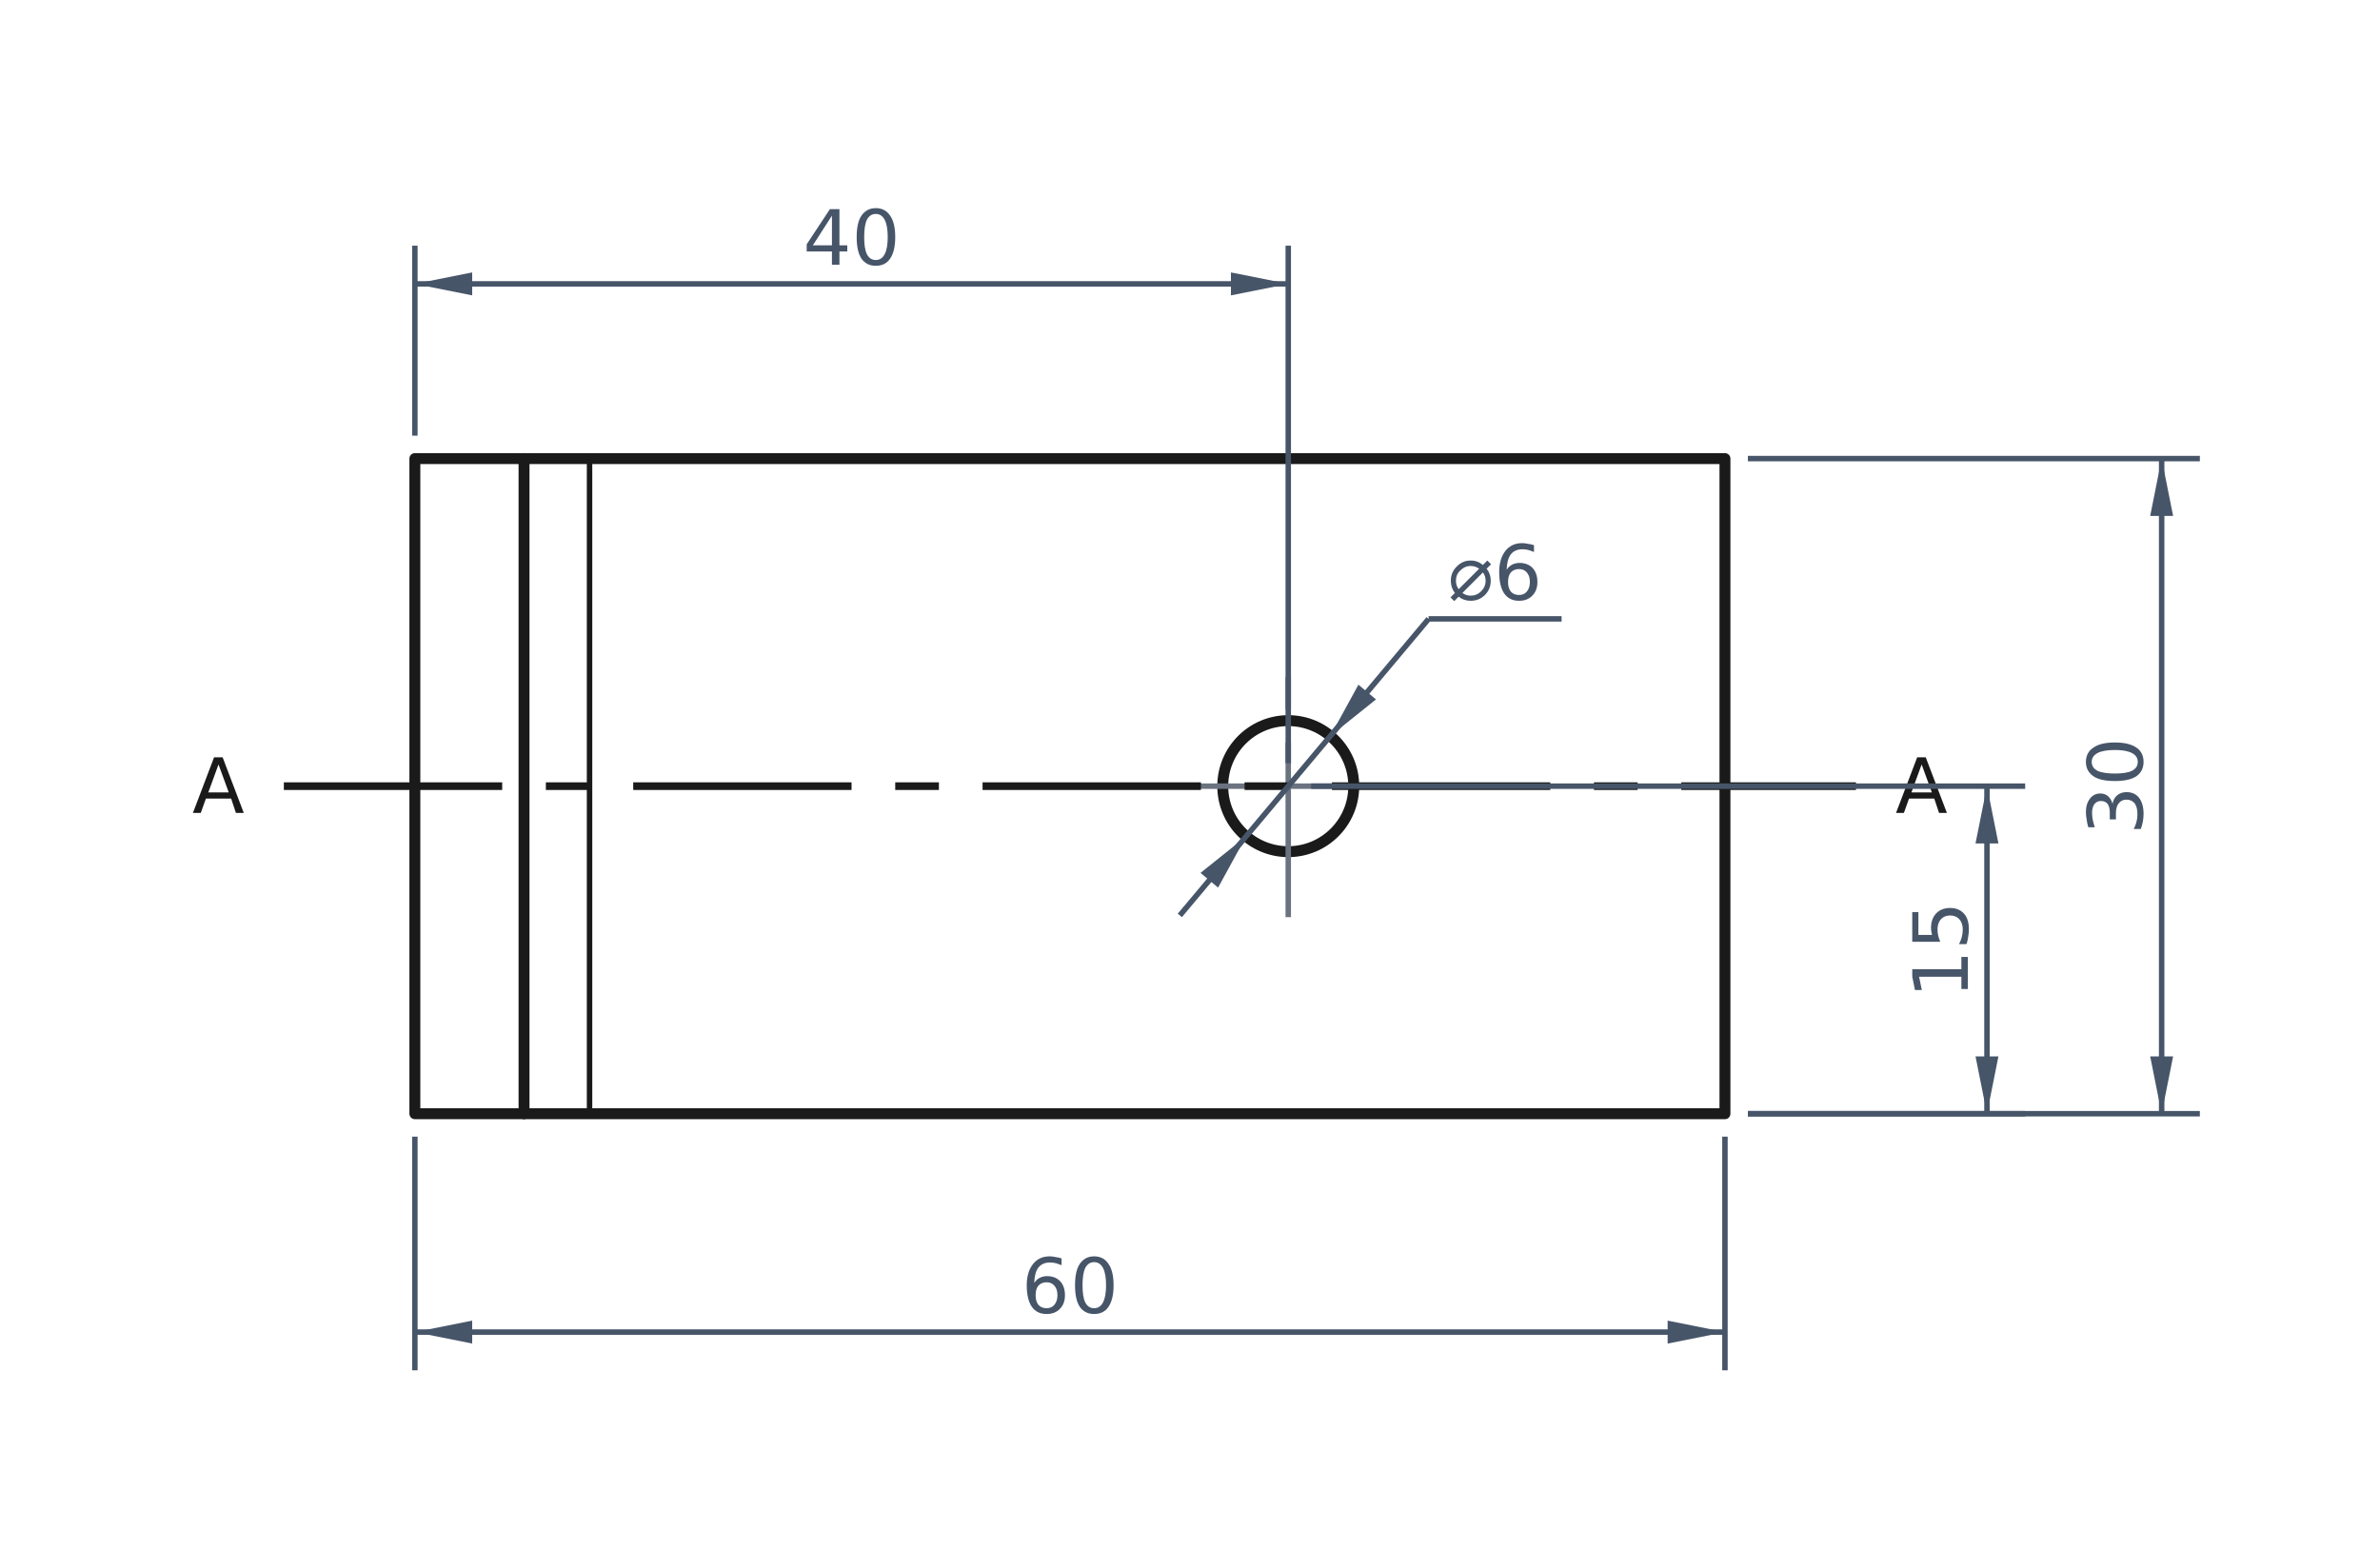
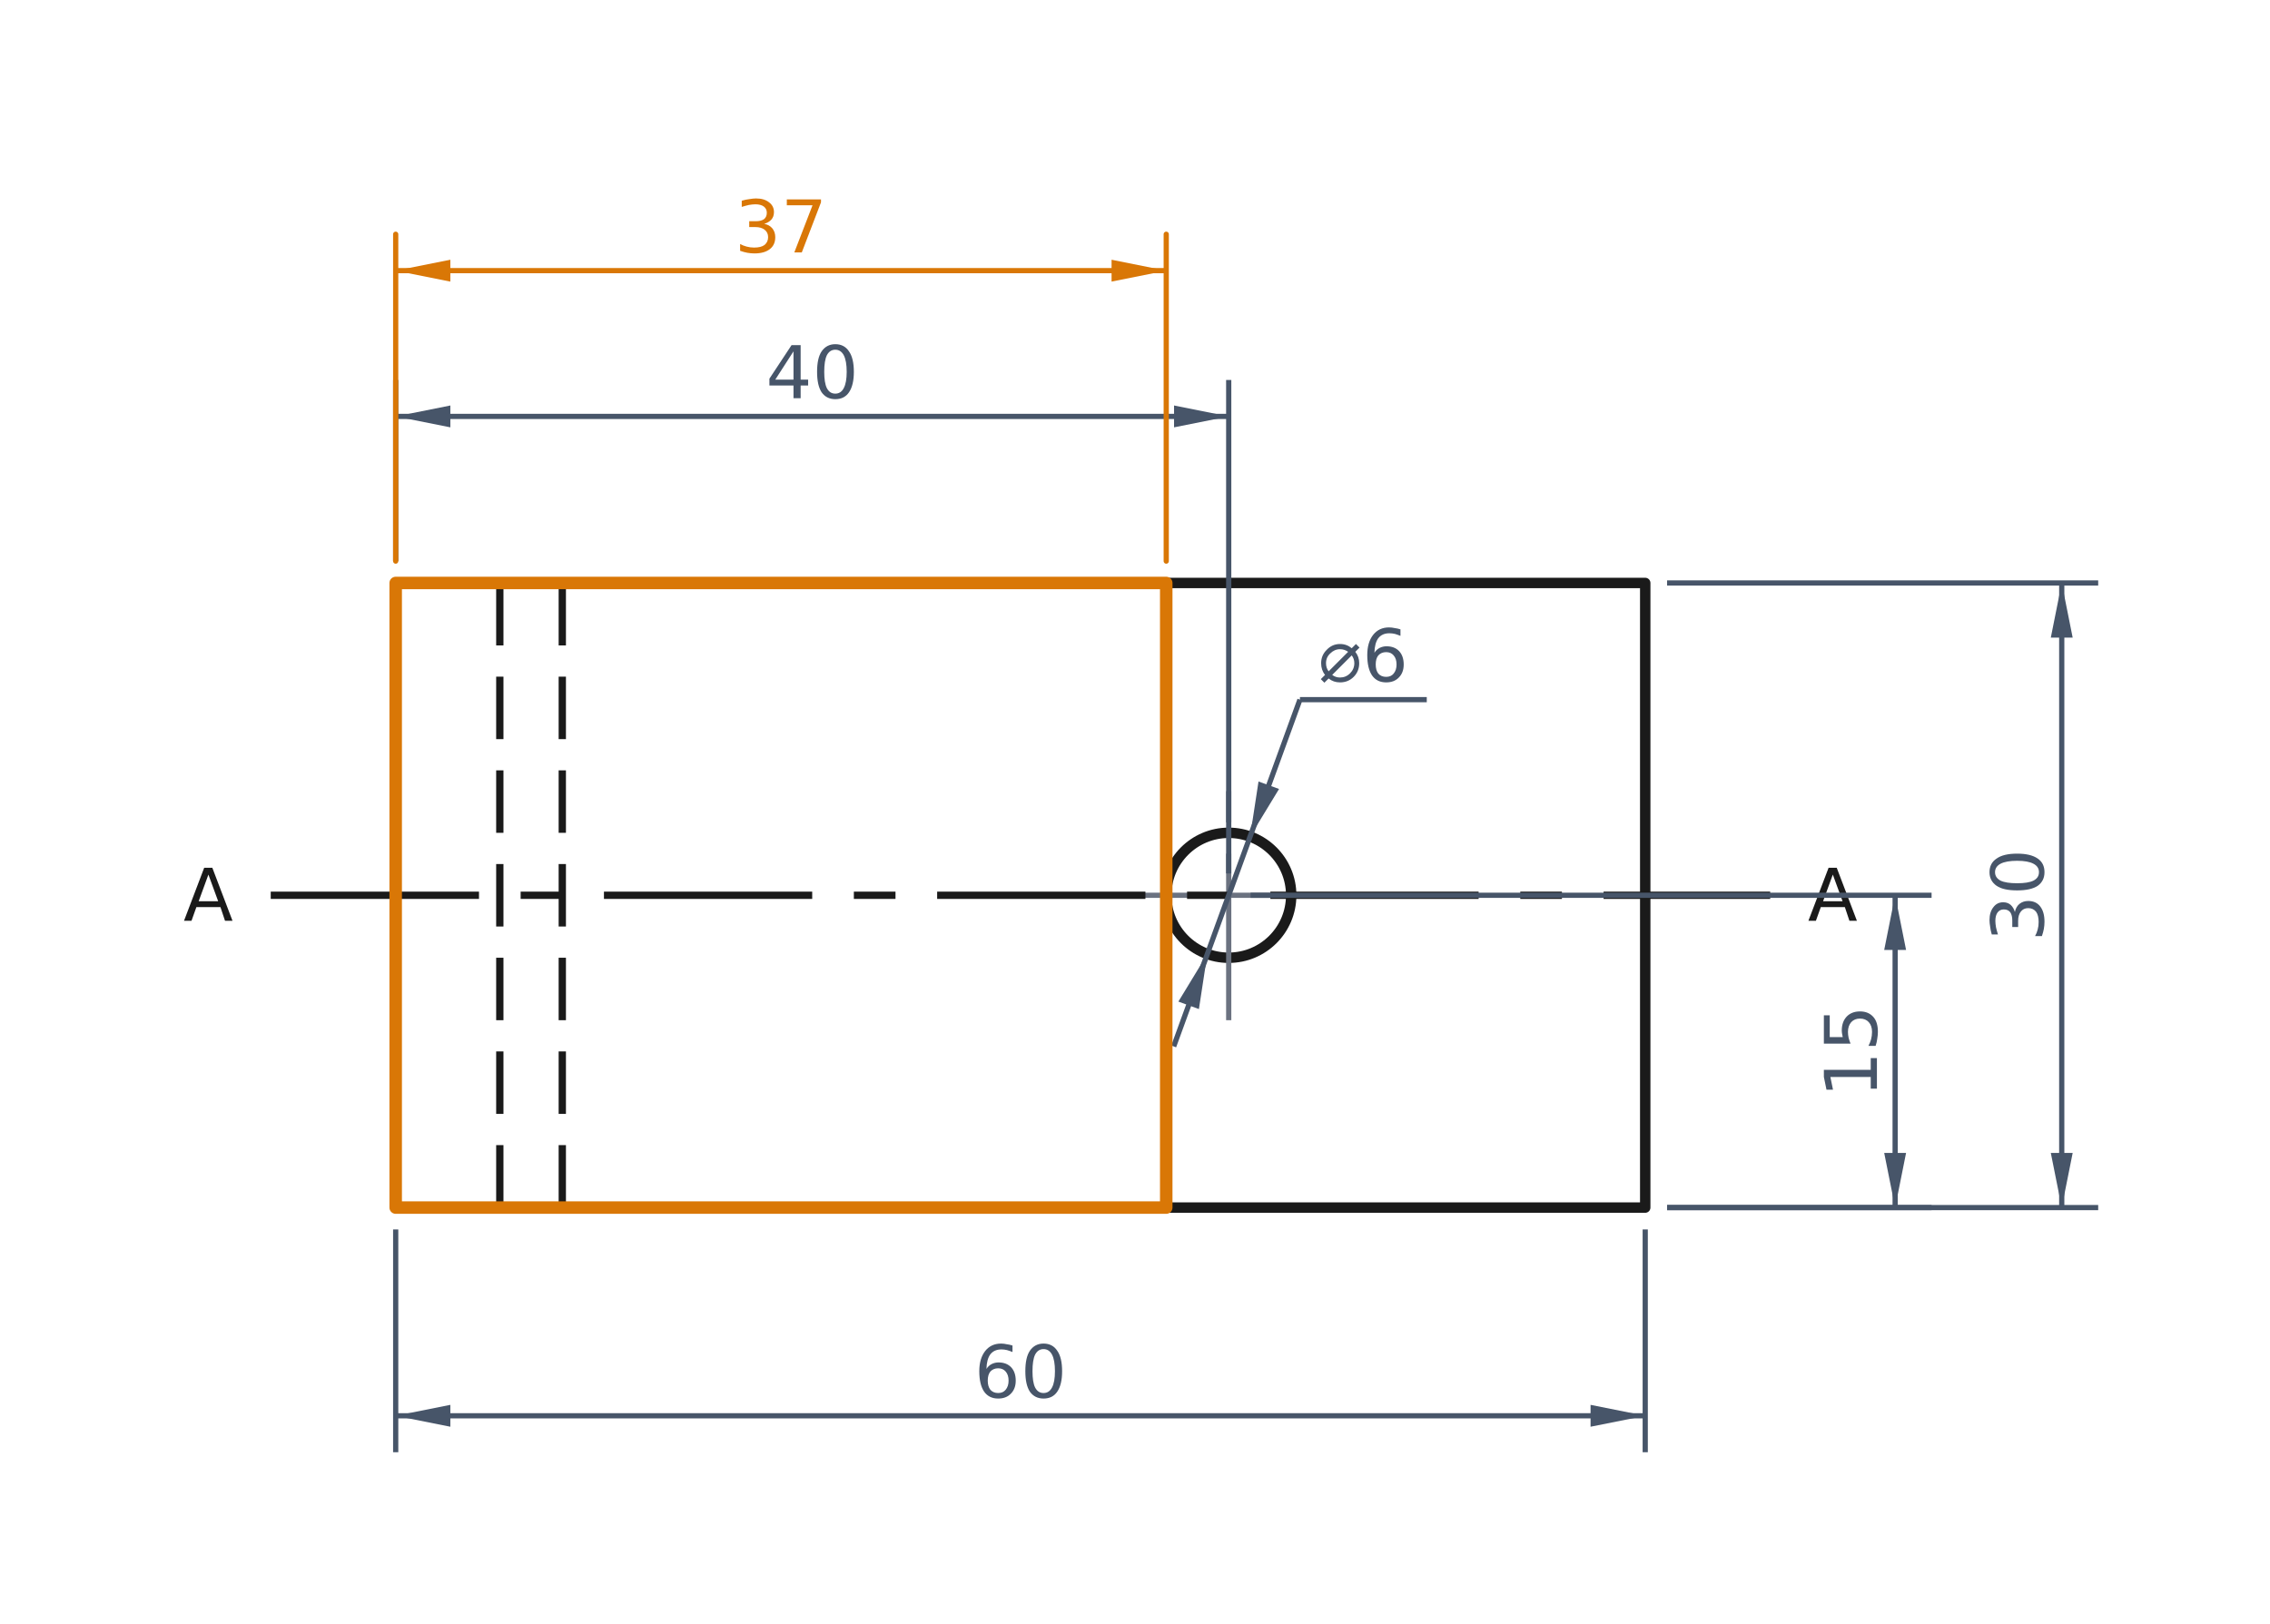
- <svg xmlns="http://www.w3.org/2000/svg" xmlns:ns1="urn:tracepaper:0" width="109mm" height="71mm" viewBox="-19 -51 109 71" font-family="DejaVu Sans, Arial, sans-serif" font-size="3.5">
+ <svg xmlns="http://www.w3.org/2000/svg" xmlns:ns1="urn:tracepaper:0" width="109mm" height="78mm" viewBox="-19 -58 109 78" font-family="DejaVu Sans, Arial, sans-serif" font-size="3.5">
+   <g id="layer-hidden" transform="scale(1,-1)" stroke="#1a1a1a" stroke-width="0.35" fill="none" stroke-dasharray="3 1.5">
+     <line id="upright-face" x1="5" y1="0" x2="5" y2="30" ns1:source="upright, inner face, under the flange" />
+     <line id="fillet-edges" x1="8" y1="0" x2="8" y2="30" ns1:source="inner fillets' tangent edges, under the flange" />
+   </g>
  <g id="layer-outline" transform="scale(1,-1)" stroke="#1a1a1a" stroke-width="0.5" fill="none" stroke-linecap="round" stroke-linejoin="round">
    <path id="base" d="M0 0 L60 0 L60 30 L0 30 Z" ns1:source="base" />
-     <line id="upright-face" x1="5" y1="0" x2="5" y2="30" ns1:source="upright, inner face" />
-     <line id="fillet-edge" x1="8" y1="0" x2="8" y2="30" ns1:source="inner fillet, tangent edge" stroke-width="0.25" />
+     <line id="flange-end" x1="37" y1="0" x2="37" y2="30" ns1:source="flange, end face" />
    <circle id="hole" cx="40" cy="15" r="3" ns1:source="mount hole" />
  </g>
  <g id="layer-center" transform="scale(1,-1)" stroke="#6b7280" stroke-width="0.25" fill="none" stroke-dasharray="8 1.5 1.5 1.5">
    <line id="hole-axis-x" x1="34" y1="15" x2="46" y2="15" ns1:source="mount hole" />
    <line id="hole-axis-y" x1="40" y1="9" x2="40" y2="21" ns1:source="mount hole" />
  </g>
  <g id="layer-section-lines" transform="scale(1,-1)" stroke="#1a1a1a" stroke-width="0.35" fill="none" stroke-dasharray="10 2 2 2">
    <line id="cut-a" x1="-6" y1="15" x2="66" y2="15" ns1:source="plane of section A-A" />
-     <g id="cut-a-left" ns1:type="section" ns1:anchor="-6 15" ns1:offset="-3 0" ns1:label="A" fill="#1a1a1a">
+     <g id="cut-a-left" ns1:type="section" ns1:anchor="-6 15" ns1:offset="-3 0" ns1:label="A" fill="#1a1a1a" stroke-width="0.25">
      <text transform="translate(-9 13.775) scale(1,-1)" text-anchor="middle" stroke="none">A</text>
    </g>
-     <g id="cut-a-right" ns1:type="section" ns1:anchor="66 15" ns1:offset="3 0" ns1:label="A" fill="#1a1a1a">
+     <g id="cut-a-right" ns1:type="section" ns1:anchor="66 15" ns1:offset="3 0" ns1:label="A" fill="#1a1a1a" stroke-width="0.25">
      <text transform="translate(69 13.775) scale(1,-1)" text-anchor="middle" stroke="none">A</text>
    </g>
  </g>
  <g id="layer-dimensions" transform="scale(1,-1)" stroke="#475569" fill="#475569" stroke-width="0.25">
    <g id="d-length" ns1:type="distance" ns1:dim="linear" ns1:p1="0 0" ns1:p2="60 0" ns1:dir="x" ns1:offset="-10" ns1:label="60" ns1:refs="base" ns1:value="60" ns1:source="LENGTH">
      <path d="M0 -1.05 L0 -11.75 M60 -1.05 L60 -11.75 M0 -10 L60 -10" fill="none" />
      <path d="M0 -10 L2.625 -10.525 L2.625 -9.475 Z M60 -10 L57.375 -9.475 L57.375 -10.525 Z" stroke="none" />
      <text transform="translate(30 -9.125) scale(1,-1)" text-anchor="middle" stroke="none">60</text>
    </g>
    <g id="d-width" ns1:type="distance" ns1:dim="linear" ns1:p1="60 0" ns1:p2="60 30" ns1:dir="y" ns1:offset="-20" ns1:label="30" ns1:refs="base" ns1:value="30" ns1:source="WIDTH">
      <path d="M61.05 0 L81.75 0 M61.05 30 L81.75 30 M80 0 L80 30" fill="none" />
      <path d="M80 0 L80.525 2.625 L79.475 2.625 Z M80 30 L79.475 27.375 L80.525 27.375 Z" stroke="none" />
      <text transform="translate(79.125 15) rotate(90) scale(1,-1)" text-anchor="middle" stroke="none">30</text>
    </g>
    <g id="d-hole-x" ns1:type="distance" ns1:dim="linear" ns1:p1="0 30" ns1:p2="40 15" ns1:dir="x" ns1:offset="8" ns1:label="40" ns1:refs="base hole" ns1:value="40" ns1:source="HOLE_X">
      <path d="M0 31.05 L0 39.75 M40 16.05 L40 39.75 M0 38 L40 38" fill="none" />
      <path d="M0 38 L2.625 37.475 L2.625 38.525 Z M40 38 L37.375 38.525 L37.375 37.475 Z" stroke="none" />
      <text transform="translate(20 38.875) scale(1,-1)" text-anchor="middle" stroke="none">40</text>
    </g>
    <g id="d-hole-y" ns1:type="distance" ns1:dim="linear" ns1:p1="60 0" ns1:p2="40 15" ns1:dir="y" ns1:offset="-12" ns1:label="15" ns1:refs="base hole" ns1:value="15" ns1:source="HOLE_Y">
      <path d="M61.05 0 L73.75 0 M41.05 15 L73.75 15 M72 0 L72 15" fill="none" />
      <path d="M72 0 L72.525 2.625 L71.475 2.625 Z M72 15 L71.475 12.375 L72.525 12.375 Z" stroke="none" />
      <text transform="translate(71.125 7.5) rotate(90) scale(1,-1)" text-anchor="middle" stroke="none">15</text>
    </g>
-     <g id="d-hole" ns1:type="diameter" ns1:dim="diameter" ns1:center="40 15" ns1:r="3" ns1:angle="50" ns1:offset="7" ns1:label="⌀6" ns1:refs="hole" ns1:value="6" ns1:source="HOLE_D">
-       <path d="M35.035 9.082 L46.428 22.66 M46.428 22.66 L52.518 22.66" fill="none" />
-       <path d="M41.928 17.298 L44.018 18.971 L43.214 19.646 Z M38.072 12.702 L35.982 11.028 L36.786 10.354 Z" stroke="none" />
-       <text transform="translate(49.4729 23.5354) scale(1,-1)" text-anchor="middle" stroke="none">⌀6</text>
+     <g id="d-hole" ns1:type="diameter" ns1:dim="diameter" ns1:center="40 15" ns1:r="3" ns1:angle="70" ns1:offset="7" ns1:label="⌀6" ns1:refs="hole" ns1:value="6" ns1:source="HOLE_D">
+       <path d="M37.358 7.741 L43.42 24.397 M43.42 24.397 L49.51 24.397" fill="none" />
+       <path d="M41.026 17.819 L42.417 20.106 L41.431 20.465 Z M38.974 12.181 L37.583 9.894 L38.569 9.535 Z" stroke="none" />
+       <text transform="translate(46.4652 25.2719) scale(1,-1)" text-anchor="middle" stroke="none">⌀6</text>
+     </g>
+   </g>
+   <g id="layer-changes" transform="scale(1,-1)" stroke="#d97706" stroke-width="0.6" fill="none" stroke-linecap="round" stroke-linejoin="round">
+     <path id="new-flange" d="M0 0 L37 0 L37 30 L0 30 Z" ns1:source="flange" />
+     <g id="d-flange-len" ns1:type="distance" ns1:dim="linear" ns1:p1="0 30" ns1:p2="37 30" ns1:dir="x" ns1:offset="15" ns1:label="37" ns1:refs="flange-end hole" ns1:value="HOLE_X - HOLE_D / 2" ns1:source="FLANGE_END" fill="#d97706" stroke-width="0.25">
+       <path d="M0 31.05 L0 46.75 M37 31.05 L37 46.75 M0 45 L37 45" fill="none" />
+       <path d="M0 45 L2.625 44.475 L2.625 45.525 Z M37 45 L34.375 45.525 L34.375 44.475 Z" stroke="none" />
+       <text transform="translate(18.5 45.875) scale(1,-1)" text-anchor="middle" stroke="none">37</text>
    </g>
  </g>
</svg>
